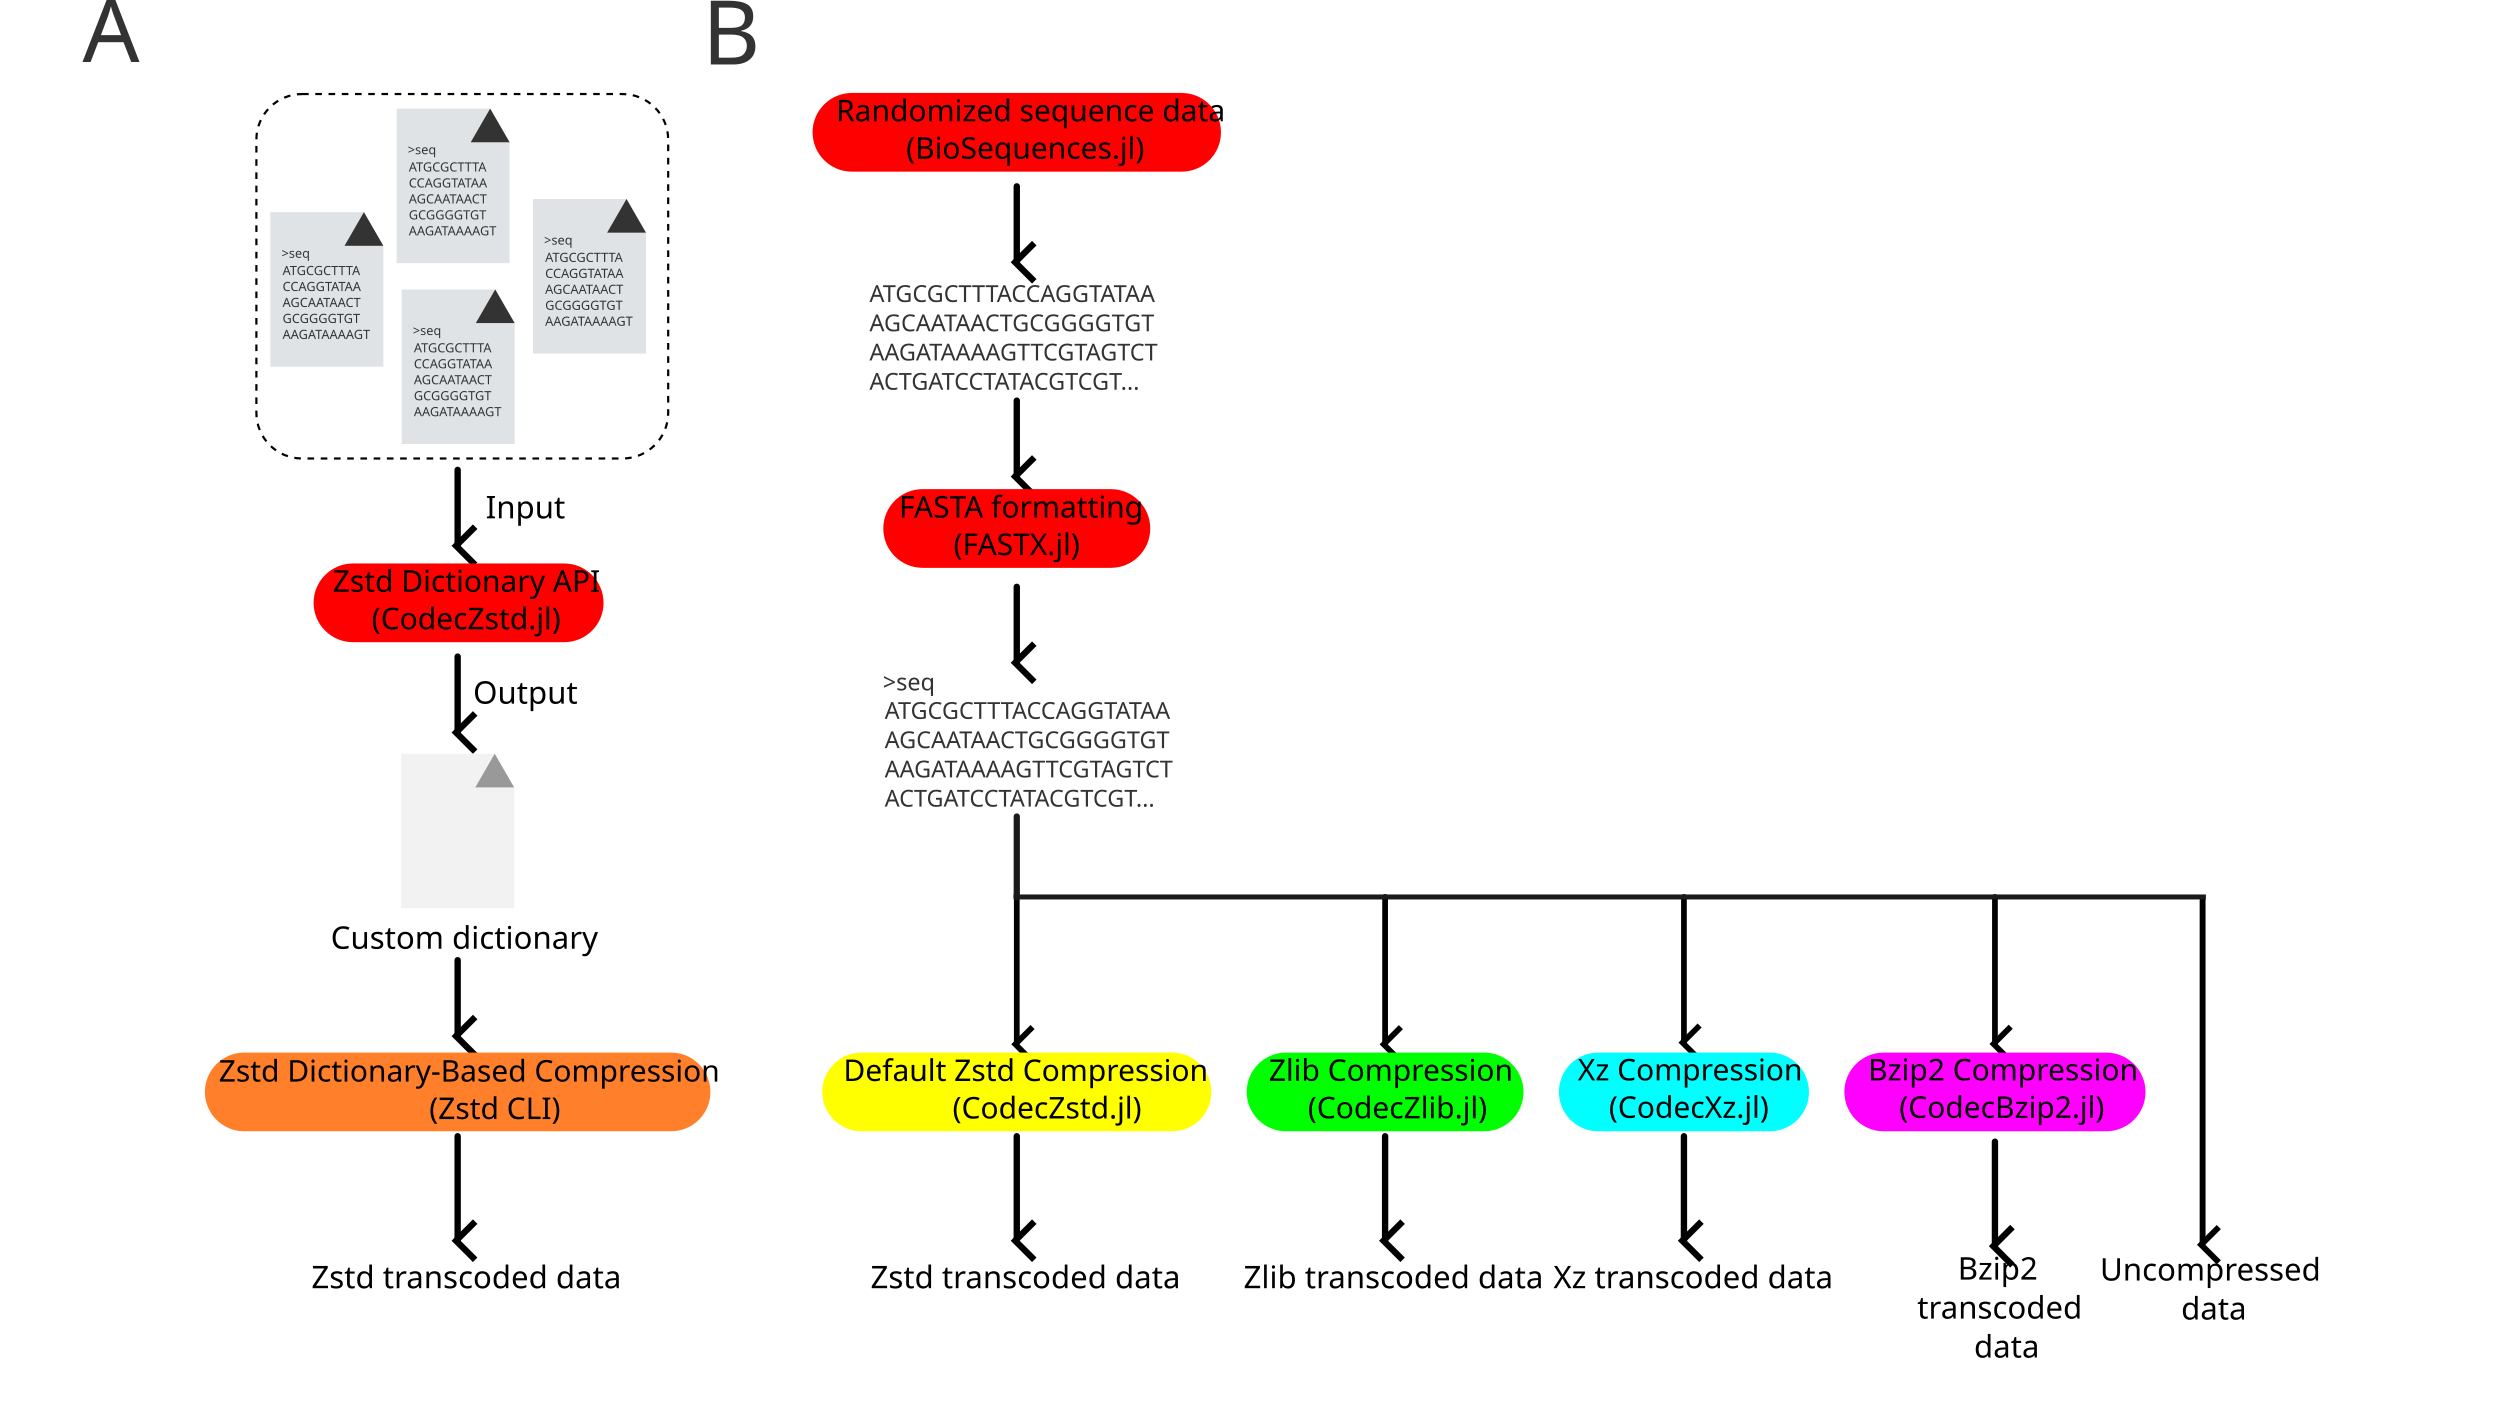
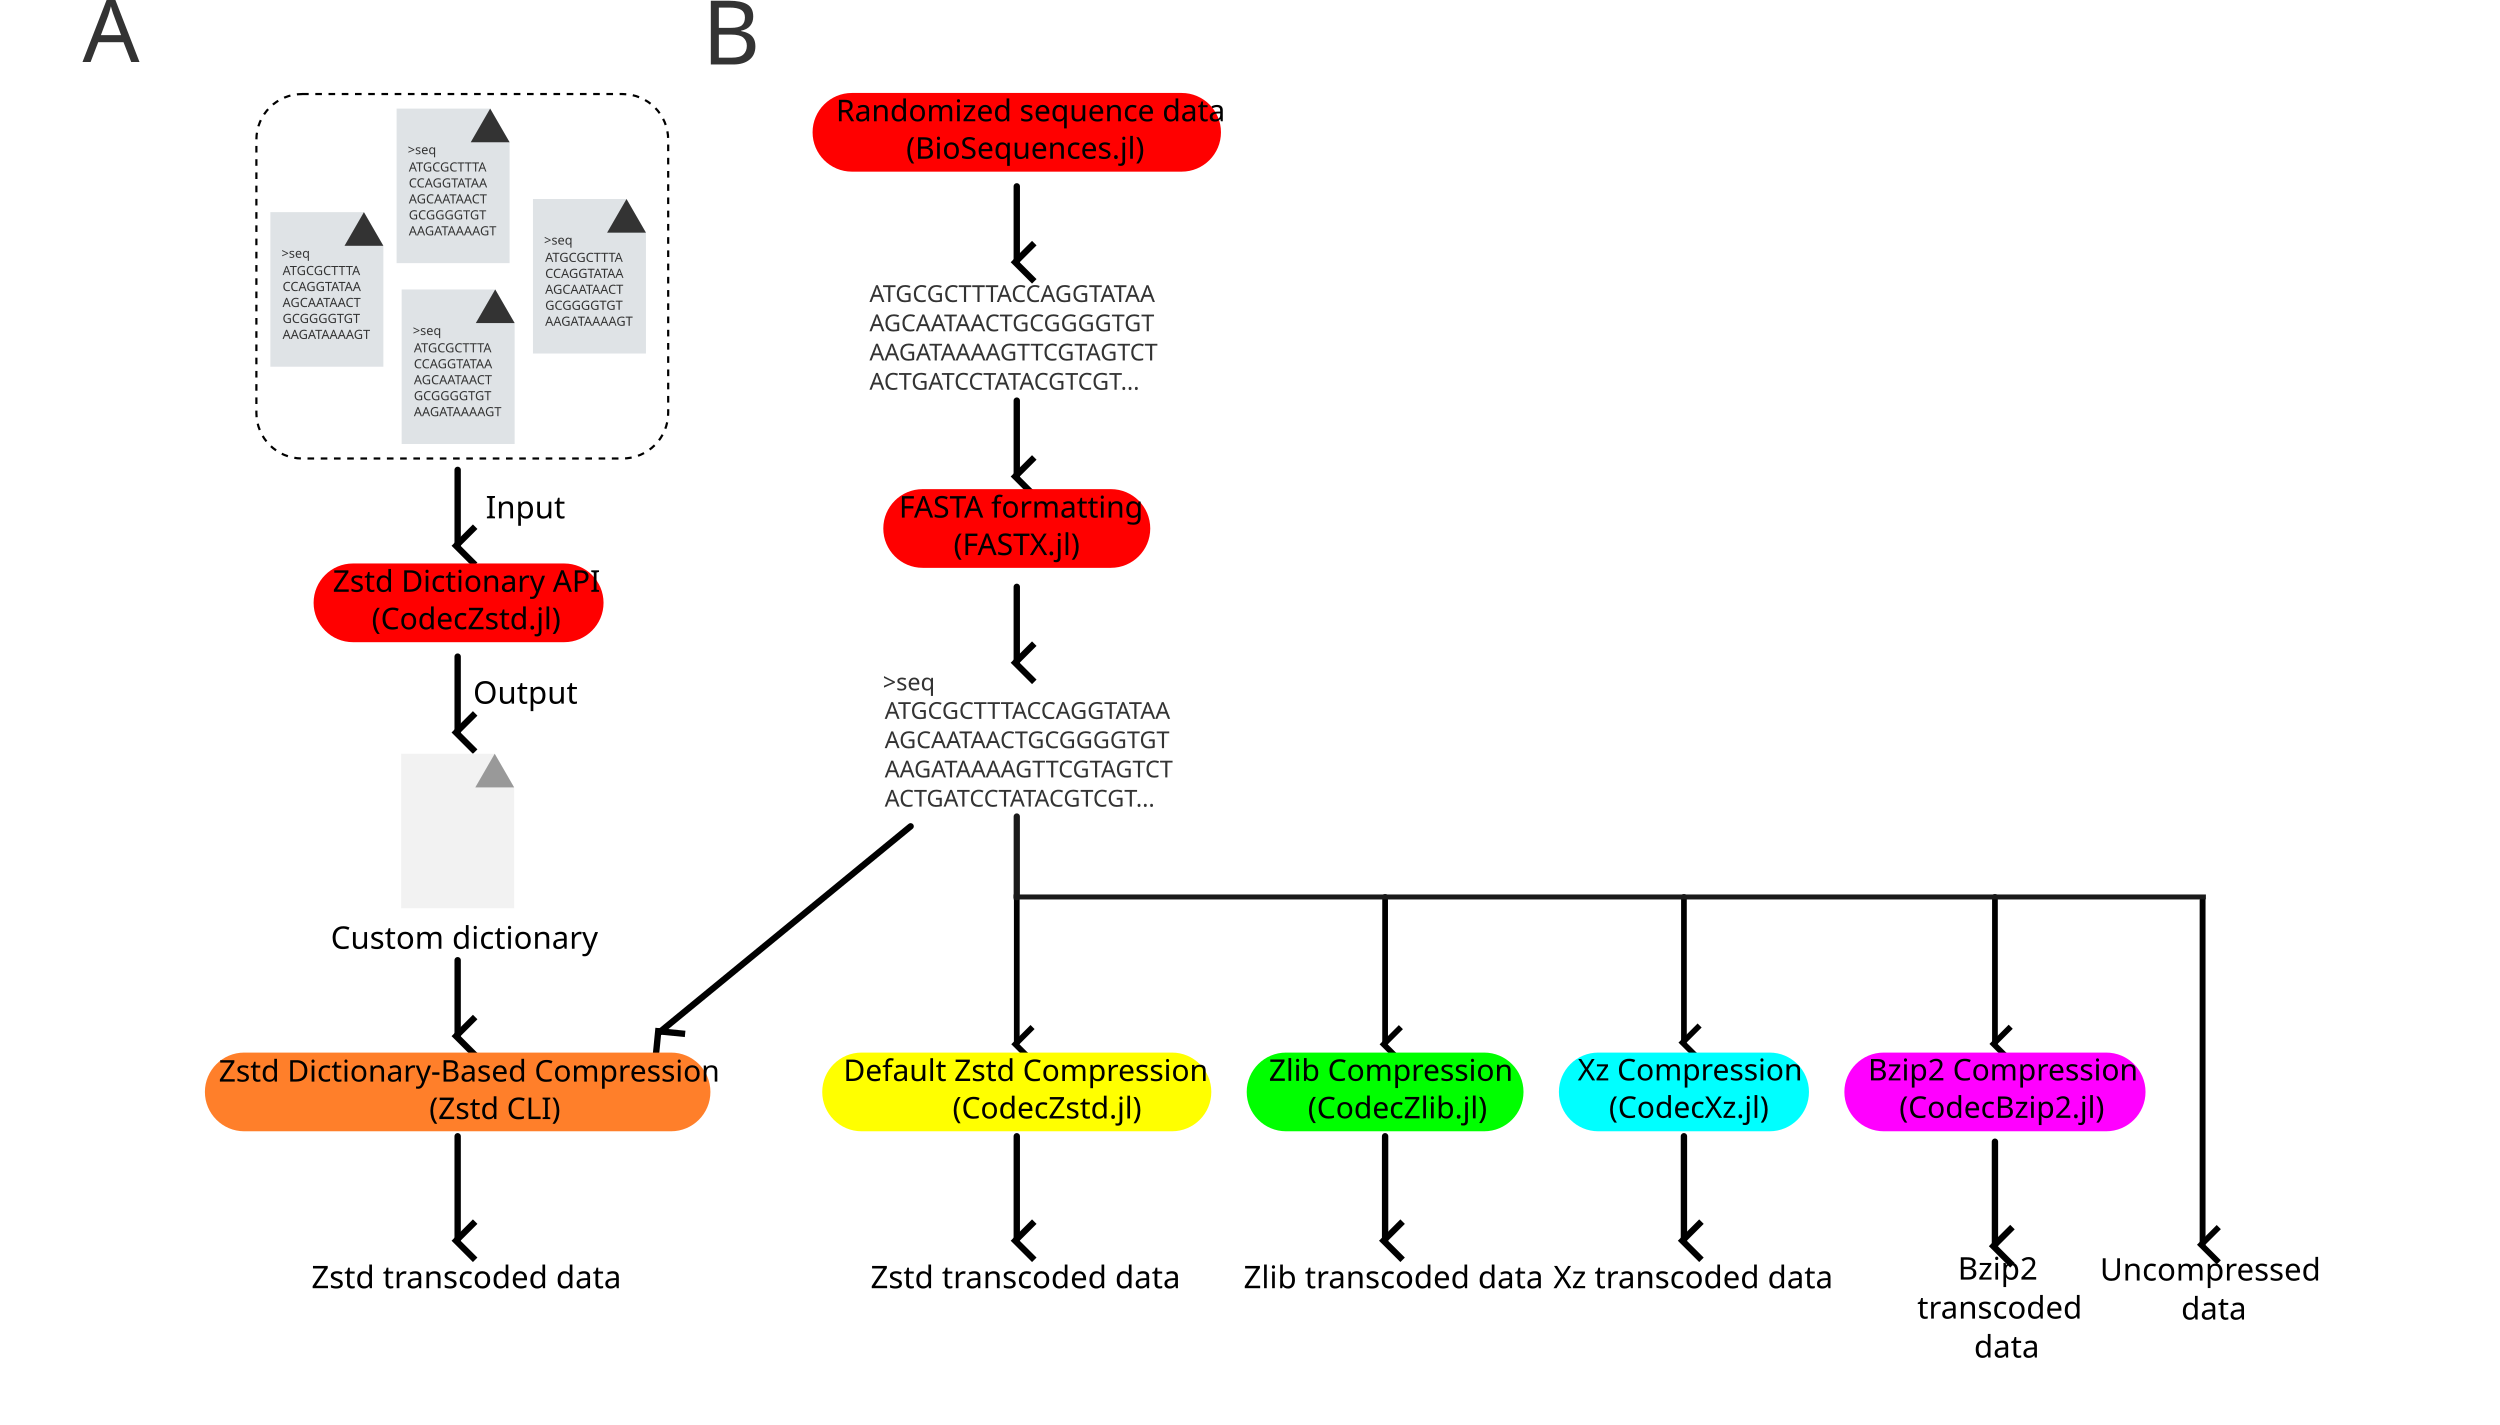
<svg xmlns="http://www.w3.org/2000/svg" width="452.294mm" height="257.736mm" viewBox="0 0 452.294 257.736" version="1.1" id="svg5">
  <defs id="defs2">
    <marker style="overflow:visible" id="Arrow1" refX="0" refY="0" orient="auto-start-reverse" markerWidth="4.061" markerHeight="6.707" viewBox="0 0 4.061 6.707" preserveAspectRatio="xMidYMid">
      <path style="fill:none;stroke:context-stroke;stroke-width:1;stroke-linecap:butt" d="M 3,-3 0,0 3,3" id="path5057" transform="rotate(180,0.125,0)" />
    </marker>
    <marker style="overflow:visible" id="Arrow1-0" refX="0" refY="0" orient="auto-start-reverse" markerWidth="4.061" markerHeight="6.707" viewBox="0 0 4.061 6.707" preserveAspectRatio="xMidYMid">
      <path style="fill:none;stroke:context-stroke;stroke-width:1;stroke-linecap:butt" d="M 3,-3 0,0 3,3" id="path5057-4" transform="rotate(180,0.125,0)" />
    </marker>
    <marker style="overflow:visible" id="Arrow1-4" refX="0" refY="0" orient="auto-start-reverse" markerWidth="4.061" markerHeight="6.707" viewBox="0 0 4.061 6.707" preserveAspectRatio="xMidYMid">
      <path style="fill:none;stroke:context-stroke;stroke-width:1;stroke-linecap:butt" d="M 3,-3 0,0 3,3" id="path5057-47" transform="rotate(180,0.125,0)" />
    </marker>
    <marker style="overflow:visible" id="Arrow1-09" refX="0" refY="0" orient="auto-start-reverse" markerWidth="4.061" markerHeight="6.707" viewBox="0 0 4.061 6.707" preserveAspectRatio="xMidYMid">
      <path style="fill:none;stroke:context-stroke;stroke-width:1;stroke-linecap:butt" d="M 3,-3 0,0 3,3" id="path5057-2" transform="rotate(180,0.125,0)" />
    </marker>
    <marker style="overflow:visible" id="Arrow1-09-4" refX="0" refY="0" orient="auto-start-reverse" markerWidth="4.061" markerHeight="6.707" viewBox="0 0 4.061 6.707" preserveAspectRatio="xMidYMid">
      <path style="fill:none;stroke:context-stroke;stroke-width:1;stroke-linecap:butt" d="M 3,-3 0,0 3,3" id="path5057-2-0" transform="rotate(180,0.125,0)" />
    </marker>
    <marker style="overflow:visible" id="Arrow1-09-4-5-9" refX="0" refY="0" orient="auto-start-reverse" markerWidth="4.061" markerHeight="6.707" viewBox="0 0 4.061 6.707" preserveAspectRatio="xMidYMid">
      <path style="fill:none;stroke:context-stroke;stroke-width:1;stroke-linecap:butt" d="M 3,-3 0,0 3,3" id="path5057-2-0-0-9" transform="rotate(180,0.125,0)" />
    </marker>
    <marker style="overflow:visible" id="Arrow1-09-4-5-9-8" refX="0" refY="0" orient="auto-start-reverse" markerWidth="4.061" markerHeight="6.707" viewBox="0 0 4.061 6.707" preserveAspectRatio="xMidYMid">
      <path style="fill:none;stroke:context-stroke;stroke-width:1;stroke-linecap:butt" d="M 3,-3 0,0 3,3" id="path5057-2-0-0-9-1" transform="rotate(180,0.125,0)" />
    </marker>
    <marker style="overflow:visible" id="Arrow1-09-4-5-9-8-0" refX="0" refY="0" orient="auto-start-reverse" markerWidth="4.061" markerHeight="6.707" viewBox="0 0 4.061 6.707" preserveAspectRatio="xMidYMid">
      <path style="fill:none;stroke:context-stroke;stroke-width:1;stroke-linecap:butt" d="M 3,-3 0,0 3,3" id="path5057-2-0-0-9-1-4" transform="rotate(180,0.125,0)" />
    </marker>
    <marker style="overflow:visible" id="Arrow1-09-4-5-9-8-0-5" refX="0" refY="0" orient="auto-start-reverse" markerWidth="4.061" markerHeight="6.707" viewBox="0 0 4.061 6.707" preserveAspectRatio="xMidYMid">
      <path style="fill:none;stroke:context-stroke;stroke-width:1;stroke-linecap:butt" d="M 3,-3 0,0 3,3" id="path5057-2-0-0-9-1-4-9" transform="rotate(180,0.125,0)" />
    </marker>
    <marker style="overflow:visible" id="Arrow1-09-4-5-9-8-0-5-1" refX="0" refY="0" orient="auto-start-reverse" markerWidth="4.061" markerHeight="6.707" viewBox="0 0 4.061 6.707" preserveAspectRatio="xMidYMid">
      <path style="fill:none;stroke:context-stroke;stroke-width:1;stroke-linecap:butt" d="M 3,-3 0,0 3,3" id="path5057-2-0-0-9-1-4-9-4" transform="rotate(180,0.125,0)" />
    </marker>
    <marker style="overflow:visible" id="Arrow1-09-4-5-9-8-0-5-10" refX="0" refY="0" orient="auto-start-reverse" markerWidth="4.061" markerHeight="6.707" viewBox="0 0 4.061 6.707" preserveAspectRatio="xMidYMid">
      <path style="fill:none;stroke:context-stroke;stroke-width:1;stroke-linecap:butt" d="M 3,-3 0,0 3,3" id="path5057-2-0-0-9-1-4-9-7" transform="rotate(180,0.125,0)" />
    </marker>
    <marker style="overflow:visible" id="Arrow1-09-4-5-9-8-0-5-10-8" refX="0" refY="0" orient="auto-start-reverse" markerWidth="4.061" markerHeight="6.707" viewBox="0 0 4.061 6.707" preserveAspectRatio="xMidYMid">
      <path style="fill:none;stroke:context-stroke;stroke-width:1;stroke-linecap:butt" d="M 3,-3 0,0 3,3" id="path5057-2-0-0-9-1-4-9-7-7" transform="rotate(180,0.125,0)" />
    </marker>
    <marker style="overflow:visible" id="Arrow1-09-4-5-9-8-0-5-10-4" refX="0" refY="0" orient="auto-start-reverse" markerWidth="4.061" markerHeight="6.707" viewBox="0 0 4.061 6.707" preserveAspectRatio="xMidYMid">
      <path style="fill:none;stroke:context-stroke;stroke-width:1;stroke-linecap:butt" d="M 3,-3 0,0 3,3" id="path5057-2-0-0-9-1-4-9-7-8" transform="rotate(180,0.125,0)" />
    </marker>
    <marker style="overflow:visible" id="Arrow1-09-4-5-9-8-0-5-10-4-2" refX="0" refY="0" orient="auto-start-reverse" markerWidth="4.061" markerHeight="6.707" viewBox="0 0 4.061 6.707" preserveAspectRatio="xMidYMid">
      <path style="fill:none;stroke:context-stroke;stroke-width:1;stroke-linecap:butt" d="M 3,-3 0,0 3,3" id="path5057-2-0-0-9-1-4-9-7-8-9" transform="rotate(180,0.125,0)" />
    </marker>
    <marker style="overflow:visible" id="Arrow1-4-3" refX="0" refY="0" orient="auto-start-reverse" markerWidth="4.061" markerHeight="6.707" viewBox="0 0 4.061 6.707" preserveAspectRatio="xMidYMid">
      <path style="fill:none;stroke:context-stroke;stroke-width:1;stroke-linecap:butt" d="M 3,-3 0,0 3,3" id="path5057-47-6" transform="rotate(180,0.125,0)" />
    </marker>
    <marker style="overflow:visible" id="Arrow1-09-4-5-9-8-0-5-10-4-2-9" refX="0" refY="0" orient="auto-start-reverse" markerWidth="4.061" markerHeight="6.707" viewBox="0 0 4.061 6.707" preserveAspectRatio="xMidYMid">
      <path style="fill:none;stroke:context-stroke;stroke-width:1;stroke-linecap:butt" d="M 3,-3 0,0 3,3" id="path5057-2-0-0-9-1-4-9-7-8-9-3" transform="rotate(180,0.125,0)" />
+     </marker>
+     <marker style="overflow:visible" id="Arrow1-4-3-3" refX="0" refY="0" orient="auto-start-reverse" markerWidth="4.061" markerHeight="6.707" viewBox="0 0 4.061 6.707" preserveAspectRatio="xMidYMid">
+       <path style="fill:none;stroke:context-stroke;stroke-width:1;stroke-linecap:butt" d="M 3,-3 0,0 3,3" id="path5057-47-6-6" transform="rotate(180,0.125,0)" />
    </marker>
  </defs>
  <g id="layer1" transform="translate(-9.235781,-12.51727)">
    <text xml:space="preserve" style="font-size:3.881px;font-family:Cantarell;-inkscape-font-specification:'Cantarell, Normal';fill:#333333;stroke-width:0.5;stroke-linejoin:round" x="17.043" y="62.755" id="text556">
      <tspan id="tspan554" style="stroke-width:0.5" x="17.043" y="62.755" />
    </text>
    <text xml:space="preserve" style="font-size:16.161px;font-family:Cantarell;-inkscape-font-specification:'Cantarell, Normal';fill:#333333;stroke-width:2.082;stroke-linejoin:round" x="24.159" y="23.733" id="text624">
      <tspan id="tspan622" style="stroke-width:2.082" x="24.159" y="23.733">A</tspan>
    </text>
    <text xml:space="preserve" style="font-size:16.161px;font-family:Cantarell;-inkscape-font-specification:'Cantarell, Normal';fill:#333333;stroke-width:2.082;stroke-linejoin:round" x="136.275" y="24.182" id="text624-8">
      <tspan id="tspan622-8" style="stroke-width:2.082" x="136.275" y="24.182">B</tspan>
    </text>
    <path style="fill:#1a1a1a;stroke:#000000;stroke-width:1.152;stroke-linejoin:round;stroke-dasharray:none;marker-end:url(#Arrow1)" d="m 92.033,111.26 c 0,-14.651 0,-13.72 0,-13.72 z" id="path939" />
    <path style="fill:#1a1a1a;stroke:#000000;stroke-width:1.152;stroke-linejoin:round;stroke-dasharray:none;marker-end:url(#Arrow1-09)" d="m 193.188,98.731 c 0,-14.651 0,-13.72 0,-13.72 z" id="path939-5" />
    <path style="fill:#1a1a1a;stroke:#000000;stroke-width:1.152;stroke-linejoin:round;stroke-dasharray:none;marker-end:url(#Arrow1-09-4)" d="m 193.188,132.421 c 0,-14.651 0,-13.72 0,-13.72 z" id="path939-5-5" />
    <path style="fill:#1a1a1a;stroke:#000000;stroke-width:1.038;stroke-linejoin:bevel;stroke-dasharray:none;marker-end:url(#Arrow1-09-4-5-9)" d="m 193.188,201.44 c 0,-28.431 0,-26.625 0,-26.625 z" id="path939-5-5-6-0" />
    <path style="fill:#1a1a1a;stroke:#000000;stroke-width:1.038;stroke-linejoin:bevel;stroke-dasharray:none;marker-end:url(#Arrow1-09-4-5-9-8)" d="m 259.826,201.459 c 0,-28.452 0,-26.644 0,-26.644 z" id="path939-5-5-6-0-3" />
    <path style="fill:#1a1a1a;stroke:#000000;stroke-width:1.032;stroke-linejoin:bevel;stroke-dasharray:none;marker-end:url(#Arrow1-09-4-5-9-8-0)" d="m 313.889,201.143 c 0,-28.114 0,-26.328 0,-26.328 z" id="path939-5-5-6-0-3-6" />
    <path style="fill:#1a1a1a;stroke:#000000;stroke-width:1.037;stroke-linejoin:bevel;stroke-dasharray:none;marker-end:url(#Arrow1-09-4-5-9-8-0-5)" d="m 370.156,201.384 c 0,-28.371 0,-26.569 0,-26.569 z" id="path939-5-5-6-0-3-6-9" />
    <path style="fill:#1a1a1a;stroke:#000000;stroke-width:1.152;stroke-linejoin:bevel;stroke-dasharray:none;marker-end:url(#Arrow1-09-4-5-9-8-0-5-10)" d="m 370.156,237.975 c 0,-20.165 0,-18.884 0,-18.884 z" id="path939-5-5-6-0-3-6-9-5" />
    <path style="fill:#1a1a1a;stroke:#000000;stroke-width:1.152;stroke-linejoin:bevel;stroke-dasharray:none;marker-end:url(#Arrow1-09-4-5-9-8-0-5-10-8)" d="m 313.889,236.986 c 0,-20.165 0,-18.884 0,-18.884 z" id="path939-5-5-6-0-3-6-9-5-0" />
    <path style="fill:#1a1a1a;stroke:#000000;stroke-width:1.064;stroke-linejoin:bevel;stroke-dasharray:none;marker-end:url(#Arrow1-09-4-5-9-8-0-5-1)" d="m 407.725,237.714 c 0,-66.494 0,-62.27 0,-62.27 z" id="path939-5-5-6-0-3-6-9-9" />
    <path style="fill:#1a1a1a;stroke:#000000;stroke-width:1.152;stroke-linejoin:round;stroke-dasharray:none;marker-end:url(#Arrow1-4)" d="m 92.033,145.041 c 0,-14.651 0,-13.72 0,-13.72 z" id="path939-6" />
    <path style="fill:#1a1a1a;stroke:#000000;stroke-width:1.152;stroke-linejoin:round;stroke-dasharray:none;marker-end:url(#Arrow1-4-3)" d="m 92.033,199.971 c 0,-14.651 0,-13.72 0,-13.72 z" id="path939-6-7" />
+     <path style="fill:#1a1a1a;stroke:#000000;stroke-width:1.152;stroke-linejoin:round;stroke-dasharray:none;marker-end:url(#Arrow1-4-3-3)" d="m 128.506,199.31 c 48.522,-39.794 45.44,-37.266 45.44,-37.266 z" id="path939-6-7-7" />
    <path style="fill:#1a1a1a;stroke:#000000;stroke-width:1.152;stroke-linejoin:round;stroke-dasharray:none;marker-end:url(#Arrow1-0)" d="m 193.188,59.962 c 0,-14.651 0,-13.72 0,-13.72 z" id="path939-4" />
    <g id="g636" transform="matrix(0.5952937,0,0,0.5952937,74.16998,6.703919)">
      <path id="rect234" style="fill:#dfe3e6;stroke-width:0.544;stroke-linejoin:round" d="m 11.453,42.765 v 46.968 h 34.342 V 52.996 l -2.953,-5.115 -2.954,-5.115 z" />
      <path style="fill:#333333;stroke-width:0.5;stroke-linejoin:round" id="path398" d="m 79.533,61.95 -9.105,5.257 -9.105,5.257 0,-10.514 0,-10.514 9.105,5.257 z" transform="matrix(0.4865477,0.2809084,-0.2809084,0.4865477,24.50046,0.5131846)" />
      <text xml:space="preserve" style="font-size:3.881px;font-family:Cantarell;-inkscape-font-specification:'Cantarell, Normal';fill:#333333;stroke-width:0.5;stroke-linejoin:round" x="14.842" y="56.63" id="text539">
        <tspan id="tspan537" style="stroke-width:0.5" x="14.842" y="56.63">&gt;seq</tspan>
      </text>
      <text xml:space="preserve" style="font-size:3.881px;font-family:Cantarell;-inkscape-font-specification:'Cantarell, Normal';fill:#333333;stroke-width:0.5;stroke-linejoin:round" x="15.157" y="61.892" id="text610">
        <tspan id="tspan608" style="stroke-width:0.5" x="15.157" y="61.892">ATGCGCTTTA</tspan>
        <tspan style="stroke-width:0.5" x="15.157" y="66.743" id="tspan614">CCAGGTATAA</tspan>
        <tspan style="stroke-width:0.5" x="15.157" y="71.593" id="tspan616">AGCAATAACT</tspan>
        <tspan style="stroke-width:0.5" x="15.157" y="76.444" id="tspan618">GCGGGGTGT</tspan>
        <tspan style="stroke-width:0.5" x="15.157" y="81.295" id="tspan620">AAGATAAAAGT</tspan>
      </text>
    </g>
    <path id="rect234-5" style="fill:#dfe3e6;stroke-width:0.324;stroke-linejoin:round" d="m 105.657,48.521 v 27.96 h 20.444 v -21.869 l -1.758,-3.045 -1.758,-3.045 z" />
    <path style="fill:#333333;stroke-width:0.5;stroke-linejoin:round" id="path398-3" d="m 79.533,61.95 -9.105,5.257 -9.105,5.257 0,-10.514 0,-10.514 9.105,5.257 z" transform="matrix(0.2896388,0.167223,-0.167223,0.2896388,113.4244,23.36894)" />
    <text xml:space="preserve" style="font-size:2.31px;font-family:Cantarell;-inkscape-font-specification:'Cantarell, Normal';fill:#333333;stroke-width:0.298;stroke-linejoin:round" x="107.675" y="56.775" id="text539-5">
      <tspan id="tspan537-6" style="stroke-width:0.298" x="107.675" y="56.775">&gt;seq</tspan>
    </text>
    <text xml:space="preserve" style="font-size:2.31px;font-family:Cantarell;-inkscape-font-specification:'Cantarell, Normal';fill:#333333;stroke-width:0.298;stroke-linejoin:round" x="107.862" y="59.907" id="text610-2">
      <tspan id="tspan608-9" style="stroke-width:0.298" x="107.862" y="59.907">ATGCGCTTTA</tspan>
      <tspan style="stroke-width:0.298" x="107.862" y="62.795" id="tspan614-1">CCAGGTATAA</tspan>
      <tspan style="stroke-width:0.298" x="107.862" y="65.682" id="tspan616-2">AGCAATAACT</tspan>
      <tspan style="stroke-width:0.298" x="107.862" y="68.57" id="tspan618-7">GCGGGGTGT</tspan>
      <tspan style="stroke-width:0.298" x="107.862" y="71.458" id="tspan620-0">AAGATAAAAGT</tspan>
    </text>
    <g id="g636-9" transform="matrix(0.5952937,0,0,0.5952937,51.33145,25.44315)">
      <path id="rect234-3" style="fill:#dfe3e6;stroke-width:0.544;stroke-linejoin:round" d="m 11.453,42.765 v 46.968 h 34.342 V 52.996 l -2.953,-5.115 -2.954,-5.115 z" />
      <path style="fill:#333333;stroke-width:0.5;stroke-linejoin:round" id="path398-6" d="m 79.533,61.95 -9.105,5.257 -9.105,5.257 0,-10.514 0,-10.514 9.105,5.257 z" transform="matrix(0.4865477,0.2809084,-0.2809084,0.4865477,24.50046,0.5131846)" />
      <text xml:space="preserve" style="font-size:3.881px;font-family:Cantarell;-inkscape-font-specification:'Cantarell, Normal';fill:#333333;stroke-width:0.5;stroke-linejoin:round" x="14.842" y="56.63" id="text539-0">
        <tspan id="tspan537-62" style="stroke-width:0.5" x="14.842" y="56.63">&gt;seq</tspan>
      </text>
      <text xml:space="preserve" style="font-size:3.881px;font-family:Cantarell;-inkscape-font-specification:'Cantarell, Normal';fill:#333333;stroke-width:0.5;stroke-linejoin:round" x="15.157" y="61.892" id="text610-6">
        <tspan id="tspan608-1" style="stroke-width:0.5" x="15.157" y="61.892">ATGCGCTTTA</tspan>
        <tspan style="stroke-width:0.5" x="15.157" y="66.743" id="tspan614-8">CCAGGTATAA</tspan>
        <tspan style="stroke-width:0.5" x="15.157" y="71.593" id="tspan616-7">AGCAATAACT</tspan>
        <tspan style="stroke-width:0.5" x="15.157" y="76.444" id="tspan618-9">GCGGGGTGT</tspan>
        <tspan style="stroke-width:0.5" x="15.157" y="81.295" id="tspan620-2">AAGATAAAAGT</tspan>
      </text>
    </g>
    <g id="g636-0" transform="matrix(0.5952937,0,0,0.5952937,75.08546,39.42297)">
      <path id="rect234-2" style="fill:#dfe3e6;stroke-width:0.544;stroke-linejoin:round" d="m 11.453,42.765 v 46.968 h 34.342 V 52.996 l -2.953,-5.115 -2.954,-5.115 z" />
      <path style="fill:#333333;stroke-width:0.5;stroke-linejoin:round" id="path398-37" d="m 79.533,61.95 -9.105,5.257 -9.105,5.257 0,-10.514 0,-10.514 9.105,5.257 z" transform="matrix(0.4865477,0.2809084,-0.2809084,0.4865477,24.50046,0.5131846)" />
      <text xml:space="preserve" style="font-size:3.881px;font-family:Cantarell;-inkscape-font-specification:'Cantarell, Normal';fill:#333333;stroke-width:0.5;stroke-linejoin:round" x="14.842" y="56.63" id="text539-59">
        <tspan id="tspan537-2" style="stroke-width:0.5" x="14.842" y="56.63">&gt;seq</tspan>
      </text>
      <text xml:space="preserve" style="font-size:3.881px;font-family:Cantarell;-inkscape-font-specification:'Cantarell, Normal';fill:#333333;stroke-width:0.5;stroke-linejoin:round" x="15.157" y="61.892" id="text610-28">
        <tspan id="tspan608-97" style="stroke-width:0.5" x="15.157" y="61.892">ATGCGCTTTA</tspan>
        <tspan style="stroke-width:0.5" x="15.157" y="66.743" id="tspan614-3">CCAGGTATAA</tspan>
        <tspan style="stroke-width:0.5" x="15.157" y="71.593" id="tspan616-6">AGCAATAACT</tspan>
        <tspan style="stroke-width:0.5" x="15.157" y="76.444" id="tspan618-1">GCGGGGTGT</tspan>
        <tspan style="stroke-width:0.5" x="15.157" y="81.295" id="tspan620-29">AAGATAAAAGT</tspan>
      </text>
    </g>
    <rect style="fill:none;stroke:#000000;stroke-width:0.399;stroke-linejoin:round;stroke-dasharray:1.197, 1.197;stroke-dashoffset:0" id="rect1766" width="74.503" height="65.932" x="55.62" y="29.535" ry="8.264" />
    <g id="g3379" transform="translate(46.31054)">
      <g id="g3636" transform="matrix(0.7686309,0,0,0.7686309,10.61743,26.96219)">
        <rect style="fill:#ff0000;stroke:#1a1a1a;stroke-width:0;stroke-linejoin:round;stroke-dasharray:none;stroke-dashoffset:0" id="rect3168" width="68.245" height="18.525" x="11.767" y="113.837" ry="9.262" />
        <text xml:space="preserve" style="font-style:normal;font-variant:normal;font-weight:normal;font-stretch:normal;font-size:7.056px;font-family:Cantarell;-inkscape-font-specification:'Cantarell, Normal';font-variant-ligatures:normal;font-variant-caps:normal;font-variant-numeric:normal;font-variant-east-asian:normal;fill:#000000;stroke:#1a1a1a;stroke-width:0;stroke-linejoin:round;stroke-dasharray:none;stroke-dashoffset:0" x="16.27" y="120.496" id="text3031">
          <tspan id="tspan3029" style="font-style:normal;font-variant:normal;font-weight:normal;font-stretch:normal;font-size:7.056px;font-family:Cantarell;-inkscape-font-specification:'Cantarell, Normal';font-variant-ligatures:normal;font-variant-caps:normal;font-variant-numeric:normal;font-variant-east-asian:normal;fill:#000000;stroke:#1a1a1a;stroke-width:0;stroke-dasharray:none" x="16.27" y="120.496">Zstd Dictionary API</tspan>
          <tspan style="font-style:normal;font-variant:normal;font-weight:normal;font-stretch:normal;font-size:7.056px;font-family:Cantarell;-inkscape-font-specification:'Cantarell, Normal';font-variant-ligatures:normal;font-variant-caps:normal;font-variant-numeric:normal;font-variant-east-asian:normal;fill:#000000;stroke:#1a1a1a;stroke-width:0;stroke-dasharray:none" x="16.27" y="129.315" id="tspan3630">     (CodecZstd.jl)</tspan>
        </text>
      </g>
    </g>
    <g id="g3379-8" transform="translate(136.5838,-88.51944)">
      <g id="g3636-4" transform="matrix(0.7686309,0,0,0.7686309,10.61743,26.96219)">
        <g id="g3801" transform="translate(0,4.41501)">
          <rect style="fill:#ff0000;stroke:#1a1a1a;stroke-width:0;stroke-linejoin:round;stroke-dasharray:none;stroke-dashoffset:0" id="rect3168-8" width="96.125" height="18.525" x="11.767" y="113.837" ry="9.262" />
          <text xml:space="preserve" style="font-style:normal;font-variant:normal;font-weight:normal;font-stretch:normal;font-size:7.056px;font-family:Cantarell;-inkscape-font-specification:'Cantarell, Normal';font-variant-ligatures:normal;font-variant-caps:normal;font-variant-numeric:normal;font-variant-east-asian:normal;fill:#000000;stroke:#1a1a1a;stroke-width:0;stroke-linejoin:round;stroke-dasharray:none;stroke-dashoffset:0" x="17.284" y="120.496" id="text3031-1">
            <tspan id="tspan3029-0" style="font-style:normal;font-variant:normal;font-weight:normal;font-stretch:normal;font-size:7.056px;font-family:Cantarell;-inkscape-font-specification:'Cantarell, Normal';font-variant-ligatures:normal;font-variant-caps:normal;font-variant-numeric:normal;font-variant-east-asian:normal;fill:#000000;stroke:#1a1a1a;stroke-width:0;stroke-dasharray:none" x="17.284" y="120.496">Randomized sequence data</tspan>
            <tspan style="font-style:normal;font-variant:normal;font-weight:normal;font-stretch:normal;font-size:7.056px;font-family:Cantarell;-inkscape-font-specification:'Cantarell, Normal';font-variant-ligatures:normal;font-variant-caps:normal;font-variant-numeric:normal;font-variant-east-asian:normal;fill:#000000;stroke:#1a1a1a;stroke-width:0;stroke-dasharray:none" x="17.284" y="129.315" id="tspan3630-3">         (BioSequences.jl)</tspan>
          </text>
        </g>
      </g>
    </g>
    <g id="g3379-8-9" transform="translate(134.6085,-16.84454)">
      <g id="g3636-4-6" transform="matrix(0.7686309,0,0,0.7686309,10.61743,26.96219)">
        <g id="g3801-2" transform="translate(0,4.41501)">
          <rect style="fill:#ff0000;stroke:#1a1a1a;stroke-width:0;stroke-linejoin:round;stroke-dasharray:none;stroke-dashoffset:0" id="rect3168-8-1" width="62.834" height="18.525" x="30.982" y="113.837" ry="9.262" />
          <text xml:space="preserve" style="font-style:normal;font-variant:normal;font-weight:normal;font-stretch:normal;font-size:7.056px;font-family:Cantarell;-inkscape-font-specification:'Cantarell, Normal';font-variant-ligatures:normal;font-variant-caps:normal;font-variant-numeric:normal;font-variant-east-asian:normal;fill:#000000;stroke:#1a1a1a;stroke-width:0;stroke-linejoin:round;stroke-dasharray:none;stroke-dashoffset:0" x="34.678" y="120.531" id="text3031-1-7">
            <tspan id="tspan3029-0-8" style="font-style:normal;font-variant:normal;font-weight:normal;font-stretch:normal;font-size:7.056px;font-family:Cantarell;-inkscape-font-specification:'Cantarell, Normal';font-variant-ligatures:normal;font-variant-caps:normal;font-variant-numeric:normal;font-variant-east-asian:normal;fill:#000000;stroke:#1a1a1a;stroke-width:0;stroke-dasharray:none" x="34.678" y="120.531">FASTA formatting</tspan>
            <tspan style="font-style:normal;font-variant:normal;font-weight:normal;font-stretch:normal;font-size:7.056px;font-family:Cantarell;-inkscape-font-specification:'Cantarell, Normal';font-variant-ligatures:normal;font-variant-caps:normal;font-variant-numeric:normal;font-variant-east-asian:normal;fill:#000000;stroke:#1a1a1a;stroke-width:0;stroke-dasharray:none" x="34.678" y="129.351" id="tspan3630-3-5">       (FASTX.jl)</tspan>
          </text>
        </g>
      </g>
    </g>
    <rect style="fill:#ffff00;stroke:#1a1a1a;stroke-width:0;stroke-linejoin:round;stroke-dasharray:none;stroke-dashoffset:0" id="rect3168-8-1-1-4" width="70.391" height="14.239" x="157.993" y="202.947" ry="7.119" />
    <text xml:space="preserve" style="font-style:normal;font-variant:normal;font-weight:normal;font-stretch:normal;font-size:5.423px;font-family:Cantarell;-inkscape-font-specification:'Cantarell, Normal';font-variant-ligatures:normal;font-variant-caps:normal;font-variant-numeric:normal;font-variant-east-asian:normal;fill:#000000;stroke:#1a1a1a;stroke-width:0;stroke-linejoin:round;stroke-dasharray:none;stroke-dashoffset:0" x="161.826" y="208.092" id="text3031-1-7-0-0">
      <tspan id="tspan3029-0-8-5-6" style="font-style:normal;font-variant:normal;font-weight:normal;font-stretch:normal;font-size:5.423px;font-family:Cantarell;-inkscape-font-specification:'Cantarell, Normal';font-variant-ligatures:normal;font-variant-caps:normal;font-variant-numeric:normal;font-variant-east-asian:normal;fill:#000000;stroke:#1a1a1a;stroke-width:0;stroke-dasharray:none" x="161.826" y="208.092">Default Zstd Compression</tspan>
      <tspan style="font-style:normal;font-variant:normal;font-weight:normal;font-stretch:normal;font-size:5.423px;font-family:Cantarell;-inkscape-font-specification:'Cantarell, Normal';font-variant-ligatures:normal;font-variant-caps:normal;font-variant-numeric:normal;font-variant-east-asian:normal;fill:#000000;stroke:#1a1a1a;stroke-width:0;stroke-dasharray:none" x="161.826" y="214.871" id="tspan3630-3-5-1-2">              (CodecZstd.jl)</tspan>
    </text>
    <g id="g1486" transform="translate(-5.509854,-9.253078)">
      <rect style="fill:#ff7f2a;stroke:#1a1a1a;stroke-width:0;stroke-linejoin:round;stroke-dasharray:none;stroke-dashoffset:0" id="rect3168-8-1-1-4-1" width="91.457" height="14.239" x="51.815" y="212.2" ry="7.119" />
      <text xml:space="preserve" style="font-style:normal;font-variant:normal;font-weight:normal;font-stretch:normal;font-size:5.423px;font-family:Cantarell;-inkscape-font-specification:'Cantarell, Normal';font-variant-ligatures:normal;font-variant-caps:normal;font-variant-numeric:normal;font-variant-east-asian:normal;fill:#000000;stroke:#1a1a1a;stroke-width:0;stroke-linejoin:round;stroke-dasharray:none;stroke-dashoffset:0" x="54.321" y="217.448" id="text3031-1-7-0-0-2">
        <tspan id="tspan3029-0-8-5-6-7" style="font-style:normal;font-variant:normal;font-weight:normal;font-stretch:normal;font-size:5.423px;font-family:Cantarell;-inkscape-font-specification:'Cantarell, Normal';font-variant-ligatures:normal;font-variant-caps:normal;font-variant-numeric:normal;font-variant-east-asian:normal;fill:#000000;stroke:#1a1a1a;stroke-width:0;stroke-dasharray:none" x="54.321" y="217.448">Zstd Dictionary-Based Compression</tspan>
        <tspan style="font-style:normal;font-variant:normal;font-weight:normal;font-stretch:normal;font-size:5.423px;font-family:Cantarell;-inkscape-font-specification:'Cantarell, Normal';font-variant-ligatures:normal;font-variant-caps:normal;font-variant-numeric:normal;font-variant-east-asian:normal;fill:#000000;stroke:#1a1a1a;stroke-width:0;stroke-dasharray:none" x="54.321" y="224.227" id="tspan3630-3-5-1-2-0">                           (Zstd CLI)</tspan>
      </text>
    </g>
    <rect style="fill:#00ff00;stroke:#1a1a1a;stroke-width:0;stroke-linejoin:round;stroke-dasharray:none;stroke-dashoffset:0" id="rect3168-8-1-1-4-3" width="50.078" height="14.239" x="234.787" y="202.947" ry="7.119" />
    <text xml:space="preserve" style="font-style:normal;font-variant:normal;font-weight:normal;font-stretch:normal;font-size:5.423px;font-family:Cantarell;-inkscape-font-specification:'Cantarell, Normal';font-variant-ligatures:normal;font-variant-caps:normal;font-variant-numeric:normal;font-variant-east-asian:normal;fill:#000000;stroke:#1a1a1a;stroke-width:0;stroke-linejoin:round;stroke-dasharray:none;stroke-dashoffset:0" x="238.792" y="208.065" id="text3031-1-7-0-0-9">
      <tspan id="tspan3029-0-8-5-6-1" style="font-style:normal;font-variant:normal;font-weight:normal;font-stretch:normal;font-size:5.423px;font-family:Cantarell;-inkscape-font-specification:'Cantarell, Normal';font-variant-ligatures:normal;font-variant-caps:normal;font-variant-numeric:normal;font-variant-east-asian:normal;fill:#000000;stroke:#1a1a1a;stroke-width:0;stroke-dasharray:none" x="238.792" y="208.065">Zlib Compression</tspan>
      <tspan style="font-style:normal;font-variant:normal;font-weight:normal;font-stretch:normal;font-size:5.423px;font-family:Cantarell;-inkscape-font-specification:'Cantarell, Normal';font-variant-ligatures:normal;font-variant-caps:normal;font-variant-numeric:normal;font-variant-east-asian:normal;fill:#000000;stroke:#1a1a1a;stroke-width:0;stroke-dasharray:none" x="238.792" y="214.844" id="tspan3630-3-5-1-2-9">     (CodecZlib.jl)</tspan>
    </text>
    <rect style="fill:#ff00ff;stroke:#1a1a1a;stroke-width:0;stroke-linejoin:round;stroke-dasharray:none;stroke-dashoffset:0" id="rect3168-8-1-1-4-3-1" width="54.484" height="14.239" x="342.914" y="202.947" ry="7.119" />
    <text xml:space="preserve" style="font-style:normal;font-variant:normal;font-weight:normal;font-stretch:normal;font-size:5.423px;font-family:Cantarell;-inkscape-font-specification:'Cantarell, Normal';font-variant-ligatures:normal;font-variant-caps:normal;font-variant-numeric:normal;font-variant-east-asian:normal;fill:#000000;stroke:#1a1a1a;stroke-width:0;stroke-linejoin:round;stroke-dasharray:none;stroke-dashoffset:0" x="347.2" y="207.984" id="text3031-1-7-0-0-9-3">
      <tspan id="tspan3029-0-8-5-6-1-2" style="font-style:normal;font-variant:normal;font-weight:normal;font-stretch:normal;font-size:5.423px;font-family:Cantarell;-inkscape-font-specification:'Cantarell, Normal';font-variant-ligatures:normal;font-variant-caps:normal;font-variant-numeric:normal;font-variant-east-asian:normal;fill:#000000;stroke:#1a1a1a;stroke-width:0;stroke-dasharray:none" x="347.2" y="207.984">Bzip2 Compression</tspan>
      <tspan style="font-style:normal;font-variant:normal;font-weight:normal;font-stretch:normal;font-size:5.423px;font-family:Cantarell;-inkscape-font-specification:'Cantarell, Normal';font-variant-ligatures:normal;font-variant-caps:normal;font-variant-numeric:normal;font-variant-east-asian:normal;fill:#000000;stroke:#1a1a1a;stroke-width:0;stroke-dasharray:none" x="347.2" y="214.763" id="tspan3630-3-5-1-2-9-1">    (CodecBzip2.jl)</tspan>
    </text>
    <rect style="fill:#00ffff;stroke:#1a1a1a;stroke-width:0;stroke-linejoin:round;stroke-dasharray:none;stroke-dashoffset:0" id="rect3168-8-1-1-4-3-6" width="45.243" height="14.239" x="291.268" y="202.947" ry="7.119" />
    <text xml:space="preserve" style="font-style:normal;font-variant:normal;font-weight:normal;font-stretch:normal;font-size:5.423px;font-family:Cantarell;-inkscape-font-specification:'Cantarell, Normal';font-variant-ligatures:normal;font-variant-caps:normal;font-variant-numeric:normal;font-variant-east-asian:normal;fill:#000000;stroke:#1a1a1a;stroke-width:0;stroke-linejoin:round;stroke-dasharray:none;stroke-dashoffset:0" x="294.673" y="207.984" id="text3031-1-7-0-0-9-6">
      <tspan id="tspan3029-0-8-5-6-1-4" style="font-style:normal;font-variant:normal;font-weight:normal;font-stretch:normal;font-size:5.423px;font-family:Cantarell;-inkscape-font-specification:'Cantarell, Normal';font-variant-ligatures:normal;font-variant-caps:normal;font-variant-numeric:normal;font-variant-east-asian:normal;fill:#000000;stroke:#1a1a1a;stroke-width:0;stroke-dasharray:none" x="294.673" y="207.984">Xz Compression</tspan>
      <tspan style="font-style:normal;font-variant:normal;font-weight:normal;font-stretch:normal;font-size:5.423px;font-family:Cantarell;-inkscape-font-specification:'Cantarell, Normal';font-variant-ligatures:normal;font-variant-caps:normal;font-variant-numeric:normal;font-variant-east-asian:normal;fill:#000000;stroke:#1a1a1a;stroke-width:0;stroke-dasharray:none" x="294.673" y="214.763" id="tspan3630-3-5-1-2-9-0">    (CodecXz.jl)</tspan>
    </text>
    <text xml:space="preserve" style="font-size:3.881px;font-family:Cantarell;-inkscape-font-specification:'Cantarell, Normal';fill:#000000;stroke:#000000;stroke-width:0;stroke-linejoin:round;stroke-dasharray:none;stroke-dashoffset:0" x="97.105" y="106.291" id="text3031-6">
      <tspan id="tspan3029-3" style="font-style:normal;font-variant:normal;font-weight:normal;font-stretch:normal;font-size:5.644px;font-family:Cantarell;-inkscape-font-specification:'Cantarell, Normal';font-variant-ligatures:normal;font-variant-caps:normal;font-variant-numeric:normal;font-variant-east-asian:normal;fill:#000000;stroke-width:0;stroke-dasharray:none" x="97.105" y="106.291">Input</tspan>
    </text>
    <text xml:space="preserve" style="font-size:3.881px;font-family:Cantarell;-inkscape-font-specification:'Cantarell, Normal';fill:#000000;stroke:#000000;stroke-width:0;stroke-linejoin:round;stroke-dasharray:none;stroke-dashoffset:0" x="94.828" y="139.819" id="text3031-6-7">
      <tspan id="tspan3029-3-5" style="font-style:normal;font-variant:normal;font-weight:normal;font-stretch:normal;font-size:5.644px;font-family:Cantarell;-inkscape-font-specification:'Cantarell, Normal';font-variant-ligatures:normal;font-variant-caps:normal;font-variant-numeric:normal;font-variant-east-asian:normal;fill:#000000;stroke-width:0;stroke-dasharray:none" x="94.828" y="139.819">Output</tspan>
    </text>
    <text xml:space="preserve" style="font-size:3.881px;font-family:Cantarell;-inkscape-font-specification:'Cantarell, Normal';fill:#000000;stroke:#000000;stroke-width:0;stroke-linejoin:round;stroke-dasharray:none;stroke-dashoffset:0" x="69.072" y="184.163" id="text3031-6-7-3">
      <tspan id="tspan3029-3-5-1" style="font-style:normal;font-variant:normal;font-weight:normal;font-stretch:normal;font-size:5.644px;font-family:Cantarell;-inkscape-font-specification:'Cantarell, Normal';font-variant-ligatures:normal;font-variant-caps:normal;font-variant-numeric:normal;font-variant-east-asian:normal;fill:#000000;stroke-width:0;stroke-dasharray:none" x="69.072" y="184.163">Custom dictionary</tspan>
    </text>
    <text xml:space="preserve" style="font-size:3.881px;font-family:Cantarell;-inkscape-font-specification:'Cantarell, Normal';fill:#000000;stroke:#000000;stroke-width:0;stroke-linejoin:round;stroke-dasharray:none;stroke-dashoffset:0" x="166.732" y="245.578" id="text3031-6-7-3-2-2">
      <tspan id="tspan3029-3-5-1-2-0" style="font-style:normal;font-variant:normal;font-weight:normal;font-stretch:normal;font-size:5.644px;font-family:Cantarell;-inkscape-font-specification:'Cantarell, Normal';font-variant-ligatures:normal;font-variant-caps:normal;font-variant-numeric:normal;font-variant-east-asian:normal;fill:#000000;stroke-width:0;stroke-dasharray:none" x="166.732" y="245.578">Zstd transcoded data</tspan>
    </text>
    <text xml:space="preserve" style="font-size:3.881px;font-family:Cantarell;-inkscape-font-specification:'Cantarell, Normal';fill:#000000;stroke:#000000;stroke-width:0;stroke-linejoin:round;stroke-dasharray:none;stroke-dashoffset:0" x="234.22" y="245.578" id="text3031-6-7-3-2-2-5">
      <tspan id="tspan3029-3-5-1-2-0-5" style="font-style:normal;font-variant:normal;font-weight:normal;font-stretch:normal;font-size:5.644px;font-family:Cantarell;-inkscape-font-specification:'Cantarell, Normal';font-variant-ligatures:normal;font-variant-caps:normal;font-variant-numeric:normal;font-variant-east-asian:normal;fill:#000000;stroke-width:0;stroke-dasharray:none" x="234.22" y="245.578">Zlib transcoded data</tspan>
    </text>
    <text xml:space="preserve" style="font-size:3.881px;font-family:Cantarell;-inkscape-font-specification:'Cantarell, Normal';fill:#000000;stroke:#000000;stroke-width:0;stroke-linejoin:round;stroke-dasharray:none;stroke-dashoffset:0" x="290.273" y="245.578" id="text3031-6-7-3-2-2-5-2">
      <tspan id="tspan3029-3-5-1-2-0-5-9" style="font-style:normal;font-variant:normal;font-weight:normal;font-stretch:normal;font-size:5.644px;font-family:Cantarell;-inkscape-font-specification:'Cantarell, Normal';font-variant-ligatures:normal;font-variant-caps:normal;font-variant-numeric:normal;font-variant-east-asian:normal;fill:#000000;stroke-width:0;stroke-dasharray:none" x="290.273" y="245.578">Xz transcoded data</tspan>
    </text>
    <g id="g4468" transform="translate(59.80652,-5.253342)">
      <path id="rect234-5-4" style="fill:#f2f2f2;stroke-width:0.324;stroke-linejoin:round" d="m 22.005,154.136 v 27.96 h 20.444 v -21.869 l -1.758,-3.045 -1.758,-3.045 z" />
      <path style="fill:#999999;stroke-width:0.5;stroke-linejoin:round" id="path398-3-1" d="m 79.533,61.95 -9.105,5.257 -9.105,5.257 0,-10.514 0,-10.514 9.105,5.257 z" transform="matrix(0.2896388,0.167223,-0.167223,0.2896388,29.77194,128.9838)" />
    </g>
    <text xml:space="preserve" style="font-style:normal;font-variant:normal;font-weight:normal;font-stretch:normal;font-size:4.233px;font-family:Cantarell;-inkscape-font-specification:'Cantarell, Normal';font-variant-ligatures:normal;font-variant-caps:normal;font-variant-numeric:normal;font-variant-east-asian:normal;fill:#333333;stroke-width:0.298;stroke-linejoin:round" x="166.535" y="67.152" id="text610-2-8">
      <tspan style="font-style:normal;font-variant:normal;font-weight:normal;font-stretch:normal;font-size:4.233px;font-family:Cantarell;-inkscape-font-specification:'Cantarell, Normal';font-variant-ligatures:normal;font-variant-caps:normal;font-variant-numeric:normal;font-variant-east-asian:normal;stroke-width:0.298" x="166.535" y="67.152" id="tspan614-1-0">ATGCGCTTTACCAGGTATAA</tspan>
      <tspan style="font-style:normal;font-variant:normal;font-weight:normal;font-stretch:normal;font-size:4.233px;font-family:Cantarell;-inkscape-font-specification:'Cantarell, Normal';font-variant-ligatures:normal;font-variant-caps:normal;font-variant-numeric:normal;font-variant-east-asian:normal;stroke-width:0.298" x="166.535" y="72.444" id="tspan618-7-8">AGCAATAACTGCGGGGTGT</tspan>
      <tspan style="font-style:normal;font-variant:normal;font-weight:normal;font-stretch:normal;font-size:4.233px;font-family:Cantarell;-inkscape-font-specification:'Cantarell, Normal';font-variant-ligatures:normal;font-variant-caps:normal;font-variant-numeric:normal;font-variant-east-asian:normal;stroke-width:0.298" x="166.535" y="77.735" id="tspan620-0-8">AAGATAAAAGTTCGTAGTCT</tspan>
      <tspan style="font-style:normal;font-variant:normal;font-weight:normal;font-stretch:normal;font-size:4.233px;font-family:Cantarell;-inkscape-font-specification:'Cantarell, Normal';font-variant-ligatures:normal;font-variant-caps:normal;font-variant-numeric:normal;font-variant-east-asian:normal;stroke-width:0.298" x="166.535" y="83.027" id="tspan4956">ACTGATCCTATACGTCGT...</tspan>
    </text>
    <g id="g7412" transform="translate(0,-3.698554)">
      <text xml:space="preserve" style="font-style:normal;font-variant:normal;font-weight:normal;font-stretch:normal;font-size:4.233px;font-family:Cantarell;-inkscape-font-specification:'Cantarell, Normal';font-variant-ligatures:normal;font-variant-caps:normal;font-variant-numeric:normal;font-variant-east-asian:normal;fill:#333333;stroke-width:0.298;stroke-linejoin:round" x="168.945" y="141.107" id="text539-5-2">
        <tspan id="tspan537-6-4" style="font-style:normal;font-variant:normal;font-weight:normal;font-stretch:normal;font-size:4.233px;font-family:Cantarell;-inkscape-font-specification:'Cantarell, Normal';font-variant-ligatures:normal;font-variant-caps:normal;font-variant-numeric:normal;font-variant-east-asian:normal;stroke-width:0.298" x="168.945" y="141.107">&gt;seq</tspan>
      </text>
      <text xml:space="preserve" style="font-style:normal;font-variant:normal;font-weight:normal;font-stretch:normal;font-size:4.233px;font-family:Cantarell;-inkscape-font-specification:'Cantarell, Normal';font-variant-ligatures:normal;font-variant-caps:normal;font-variant-numeric:normal;font-variant-east-asian:normal;fill:#333333;stroke-width:0.298;stroke-linejoin:round" x="169.288" y="146.276" id="text610-2-8-9">
        <tspan style="font-style:normal;font-variant:normal;font-weight:normal;font-stretch:normal;font-size:4.233px;font-family:Cantarell;-inkscape-font-specification:'Cantarell, Normal';font-variant-ligatures:normal;font-variant-caps:normal;font-variant-numeric:normal;font-variant-east-asian:normal;stroke-width:0.298" x="169.288" y="146.276" id="tspan614-1-0-4">ATGCGCTTTACCAGGTATAA</tspan>
        <tspan style="font-style:normal;font-variant:normal;font-weight:normal;font-stretch:normal;font-size:4.233px;font-family:Cantarell;-inkscape-font-specification:'Cantarell, Normal';font-variant-ligatures:normal;font-variant-caps:normal;font-variant-numeric:normal;font-variant-east-asian:normal;stroke-width:0.298" x="169.288" y="151.567" id="tspan618-7-8-6">AGCAATAACTGCGGGGTGT</tspan>
        <tspan style="font-style:normal;font-variant:normal;font-weight:normal;font-stretch:normal;font-size:4.233px;font-family:Cantarell;-inkscape-font-specification:'Cantarell, Normal';font-variant-ligatures:normal;font-variant-caps:normal;font-variant-numeric:normal;font-variant-east-asian:normal;stroke-width:0.298" x="169.288" y="156.859" id="tspan620-0-8-9">AAGATAAAAGTTCGTAGTCT</tspan>
        <tspan style="font-style:normal;font-variant:normal;font-weight:normal;font-stretch:normal;font-size:4.233px;font-family:Cantarell;-inkscape-font-specification:'Cantarell, Normal';font-variant-ligatures:normal;font-variant-caps:normal;font-variant-numeric:normal;font-variant-east-asian:normal;stroke-width:0.298" x="169.288" y="162.151" id="tspan4956-2">ACTGATCCTATACGTCGT...</tspan>
      </text>
    </g>
    <path style="fill:#000000;fill-opacity:1;stroke:#1a1a1a;stroke-width:1.132;stroke-linejoin:round;stroke-dasharray:none;stroke-dashoffset:0" d="M 193.188,174.82 V 160.236 Z" id="path8061-0-4" />
    <path style="fill:#000000;fill-opacity:1;stroke:#1a1a1a;stroke-width:0.905;stroke-linejoin:bevel;stroke-dasharray:none;stroke-dashoffset:0" d="M 192.622,174.793 H 408.322 Z" id="path8061-0-4-6" />
    <path style="fill:#1a1a1a;stroke:#000000;stroke-width:1.152;stroke-linejoin:bevel;stroke-dasharray:none;marker-end:url(#Arrow1-09-4-5-9-8-0-5-10-4)" d="m 259.826,236.986 c 0,-20.165 0,-18.884 0,-18.884 z" id="path939-5-5-6-0-3-6-9-5-04" />
    <path style="fill:#1a1a1a;stroke:#000000;stroke-width:1.152;stroke-linejoin:bevel;stroke-dasharray:none;marker-end:url(#Arrow1-09-4-5-9-8-0-5-10-4-2)" d="m 193.188,236.986 c 0,-20.165 0,-18.884 0,-18.884 z" id="path939-5-5-6-0-3-6-9-5-04-6" />
    <text xml:space="preserve" style="font-size:3.881px;font-family:Cantarell;-inkscape-font-specification:'Cantarell, Normal';fill:#000000;stroke:#000000;stroke-width:0;stroke-linejoin:round;stroke-dasharray:none;stroke-dashoffset:0" x="65.578" y="245.578" id="text3031-6-7-3-2-2-6">
      <tspan id="tspan3029-3-5-1-2-0-0" style="font-style:normal;font-variant:normal;font-weight:normal;font-stretch:normal;font-size:5.644px;font-family:Cantarell;-inkscape-font-specification:'Cantarell, Normal';font-variant-ligatures:normal;font-variant-caps:normal;font-variant-numeric:normal;font-variant-east-asian:normal;fill:#000000;stroke-width:0;stroke-dasharray:none" x="65.578" y="245.578">Zstd transcoded data</tspan>
    </text>
    <path style="fill:#1a1a1a;stroke:#000000;stroke-width:1.152;stroke-linejoin:bevel;stroke-dasharray:none;marker-end:url(#Arrow1-09-4-5-9-8-0-5-10-4-2-9)" d="m 92.033,236.986 c 0,-20.165 0,-18.884 0,-18.884 z" id="path939-5-5-6-0-3-6-9-5-04-6-6" />
    <text xml:space="preserve" style="font-size:3.881px;font-family:Cantarell;-inkscape-font-specification:'Cantarell, Normal';fill:#000000;stroke:#000000;stroke-width:0;stroke-linejoin:round;stroke-dasharray:none;stroke-dashoffset:0" x="356.093" y="244.014" id="text3031-6-7-3-2-2-5-0">
      <tspan id="tspan3029-3-5-1-2-0-5-2" style="font-style:normal;font-variant:normal;font-weight:normal;font-stretch:normal;font-size:5.644px;font-family:Cantarell;-inkscape-font-specification:'Cantarell, Normal';font-variant-ligatures:normal;font-variant-caps:normal;font-variant-numeric:normal;font-variant-east-asian:normal;fill:#000000;stroke-width:0;stroke-dasharray:none" x="356.093" y="244.014">     Bzip2 </tspan>
      <tspan style="font-style:normal;font-variant:normal;font-weight:normal;font-stretch:normal;font-size:5.644px;font-family:Cantarell;-inkscape-font-specification:'Cantarell, Normal';font-variant-ligatures:normal;font-variant-caps:normal;font-variant-numeric:normal;font-variant-east-asian:normal;fill:#000000;stroke-width:0;stroke-dasharray:none" x="356.093" y="251.07" id="tspan13909">transcoded </tspan>
      <tspan style="font-style:normal;font-variant:normal;font-weight:normal;font-stretch:normal;font-size:5.644px;font-family:Cantarell;-inkscape-font-specification:'Cantarell, Normal';font-variant-ligatures:normal;font-variant-caps:normal;font-variant-numeric:normal;font-variant-east-asian:normal;fill:#000000;stroke-width:0;stroke-dasharray:none" x="356.093" y="258.126" id="tspan13868">       data</tspan>
    </text>
    <text xml:space="preserve" style="font-size:3.881px;font-family:Cantarell;-inkscape-font-specification:'Cantarell, Normal';fill:#000000;stroke:#000000;stroke-width:0;stroke-linejoin:round;stroke-dasharray:none;stroke-dashoffset:0" x="389.163" y="244.184" id="text3031-6-7-3-2-2-5-0-8">
      <tspan id="tspan3029-3-5-1-2-0-5-2-3" style="font-style:normal;font-variant:normal;font-weight:normal;font-stretch:normal;font-size:5.644px;font-family:Cantarell;-inkscape-font-specification:'Cantarell, Normal';font-variant-ligatures:normal;font-variant-caps:normal;font-variant-numeric:normal;font-variant-east-asian:normal;fill:#000000;stroke-width:0;stroke-dasharray:none" x="389.163" y="244.184">Uncompressed</tspan>
      <tspan style="font-style:normal;font-variant:normal;font-weight:normal;font-stretch:normal;font-size:5.644px;font-family:Cantarell;-inkscape-font-specification:'Cantarell, Normal';font-variant-ligatures:normal;font-variant-caps:normal;font-variant-numeric:normal;font-variant-east-asian:normal;fill:#000000;stroke-width:0;stroke-dasharray:none" x="389.163" y="251.239" id="tspan13868-8">          data</tspan>
    </text>
  </g>
</svg>
